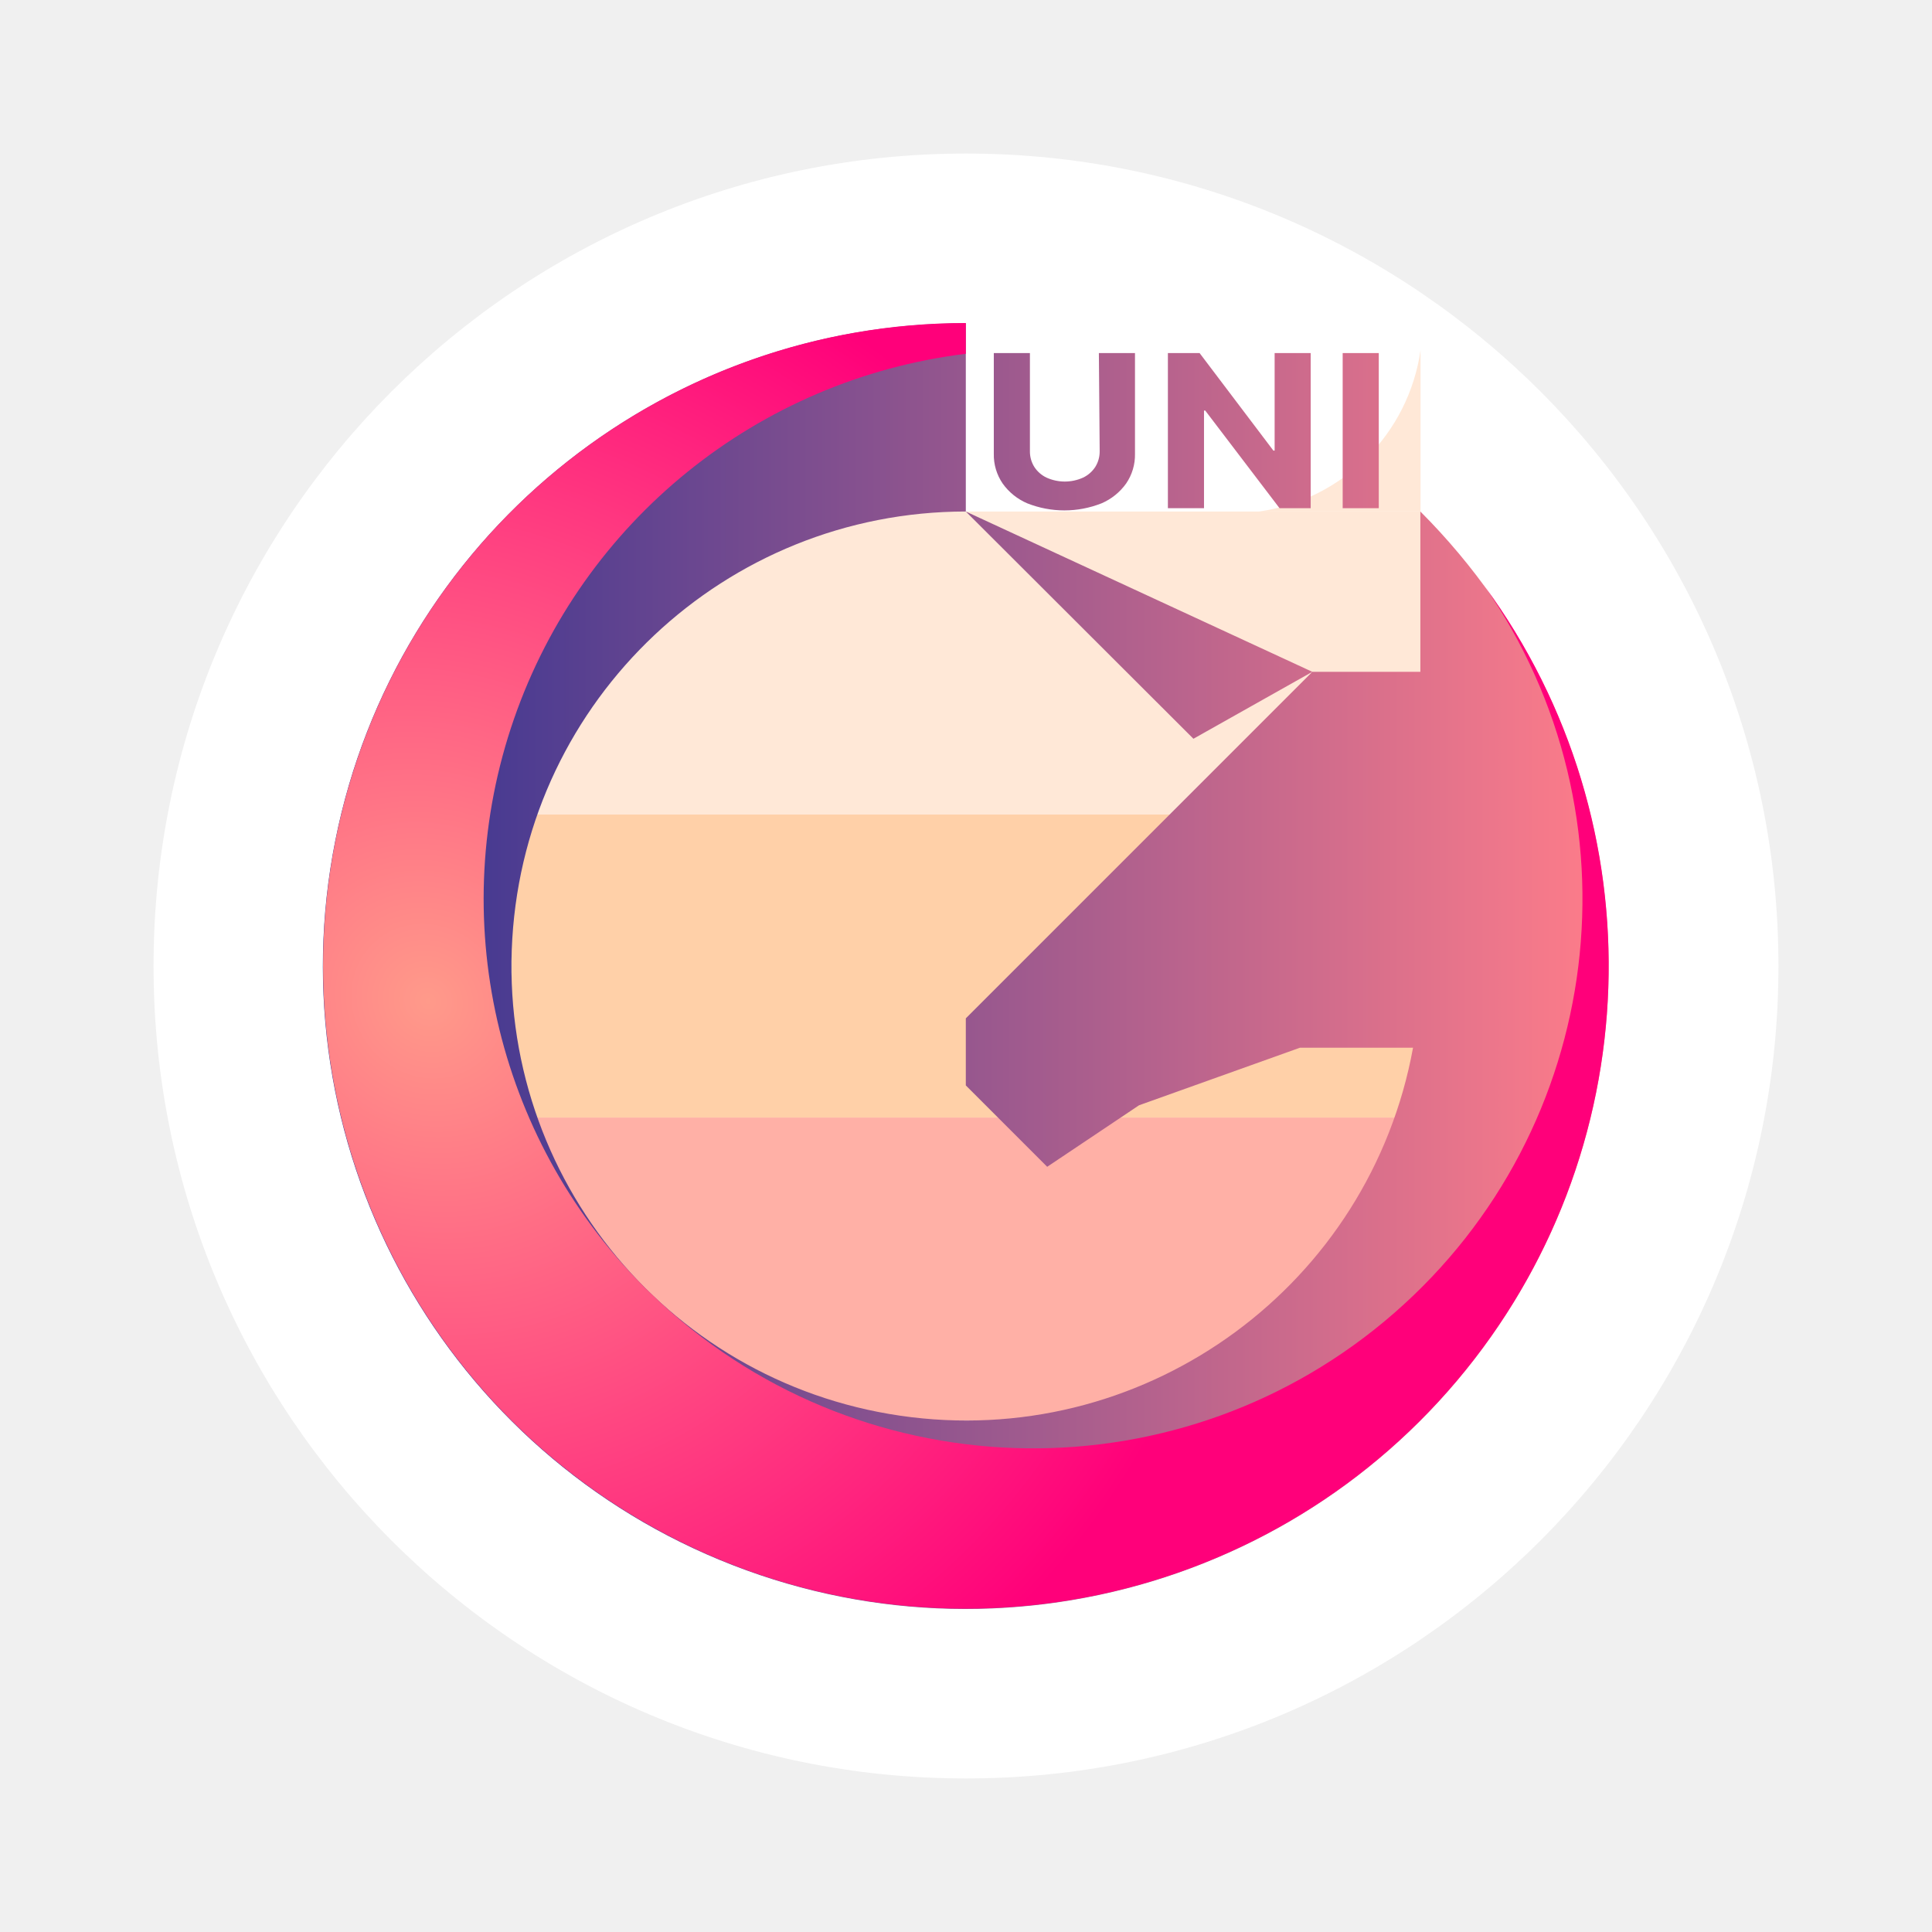
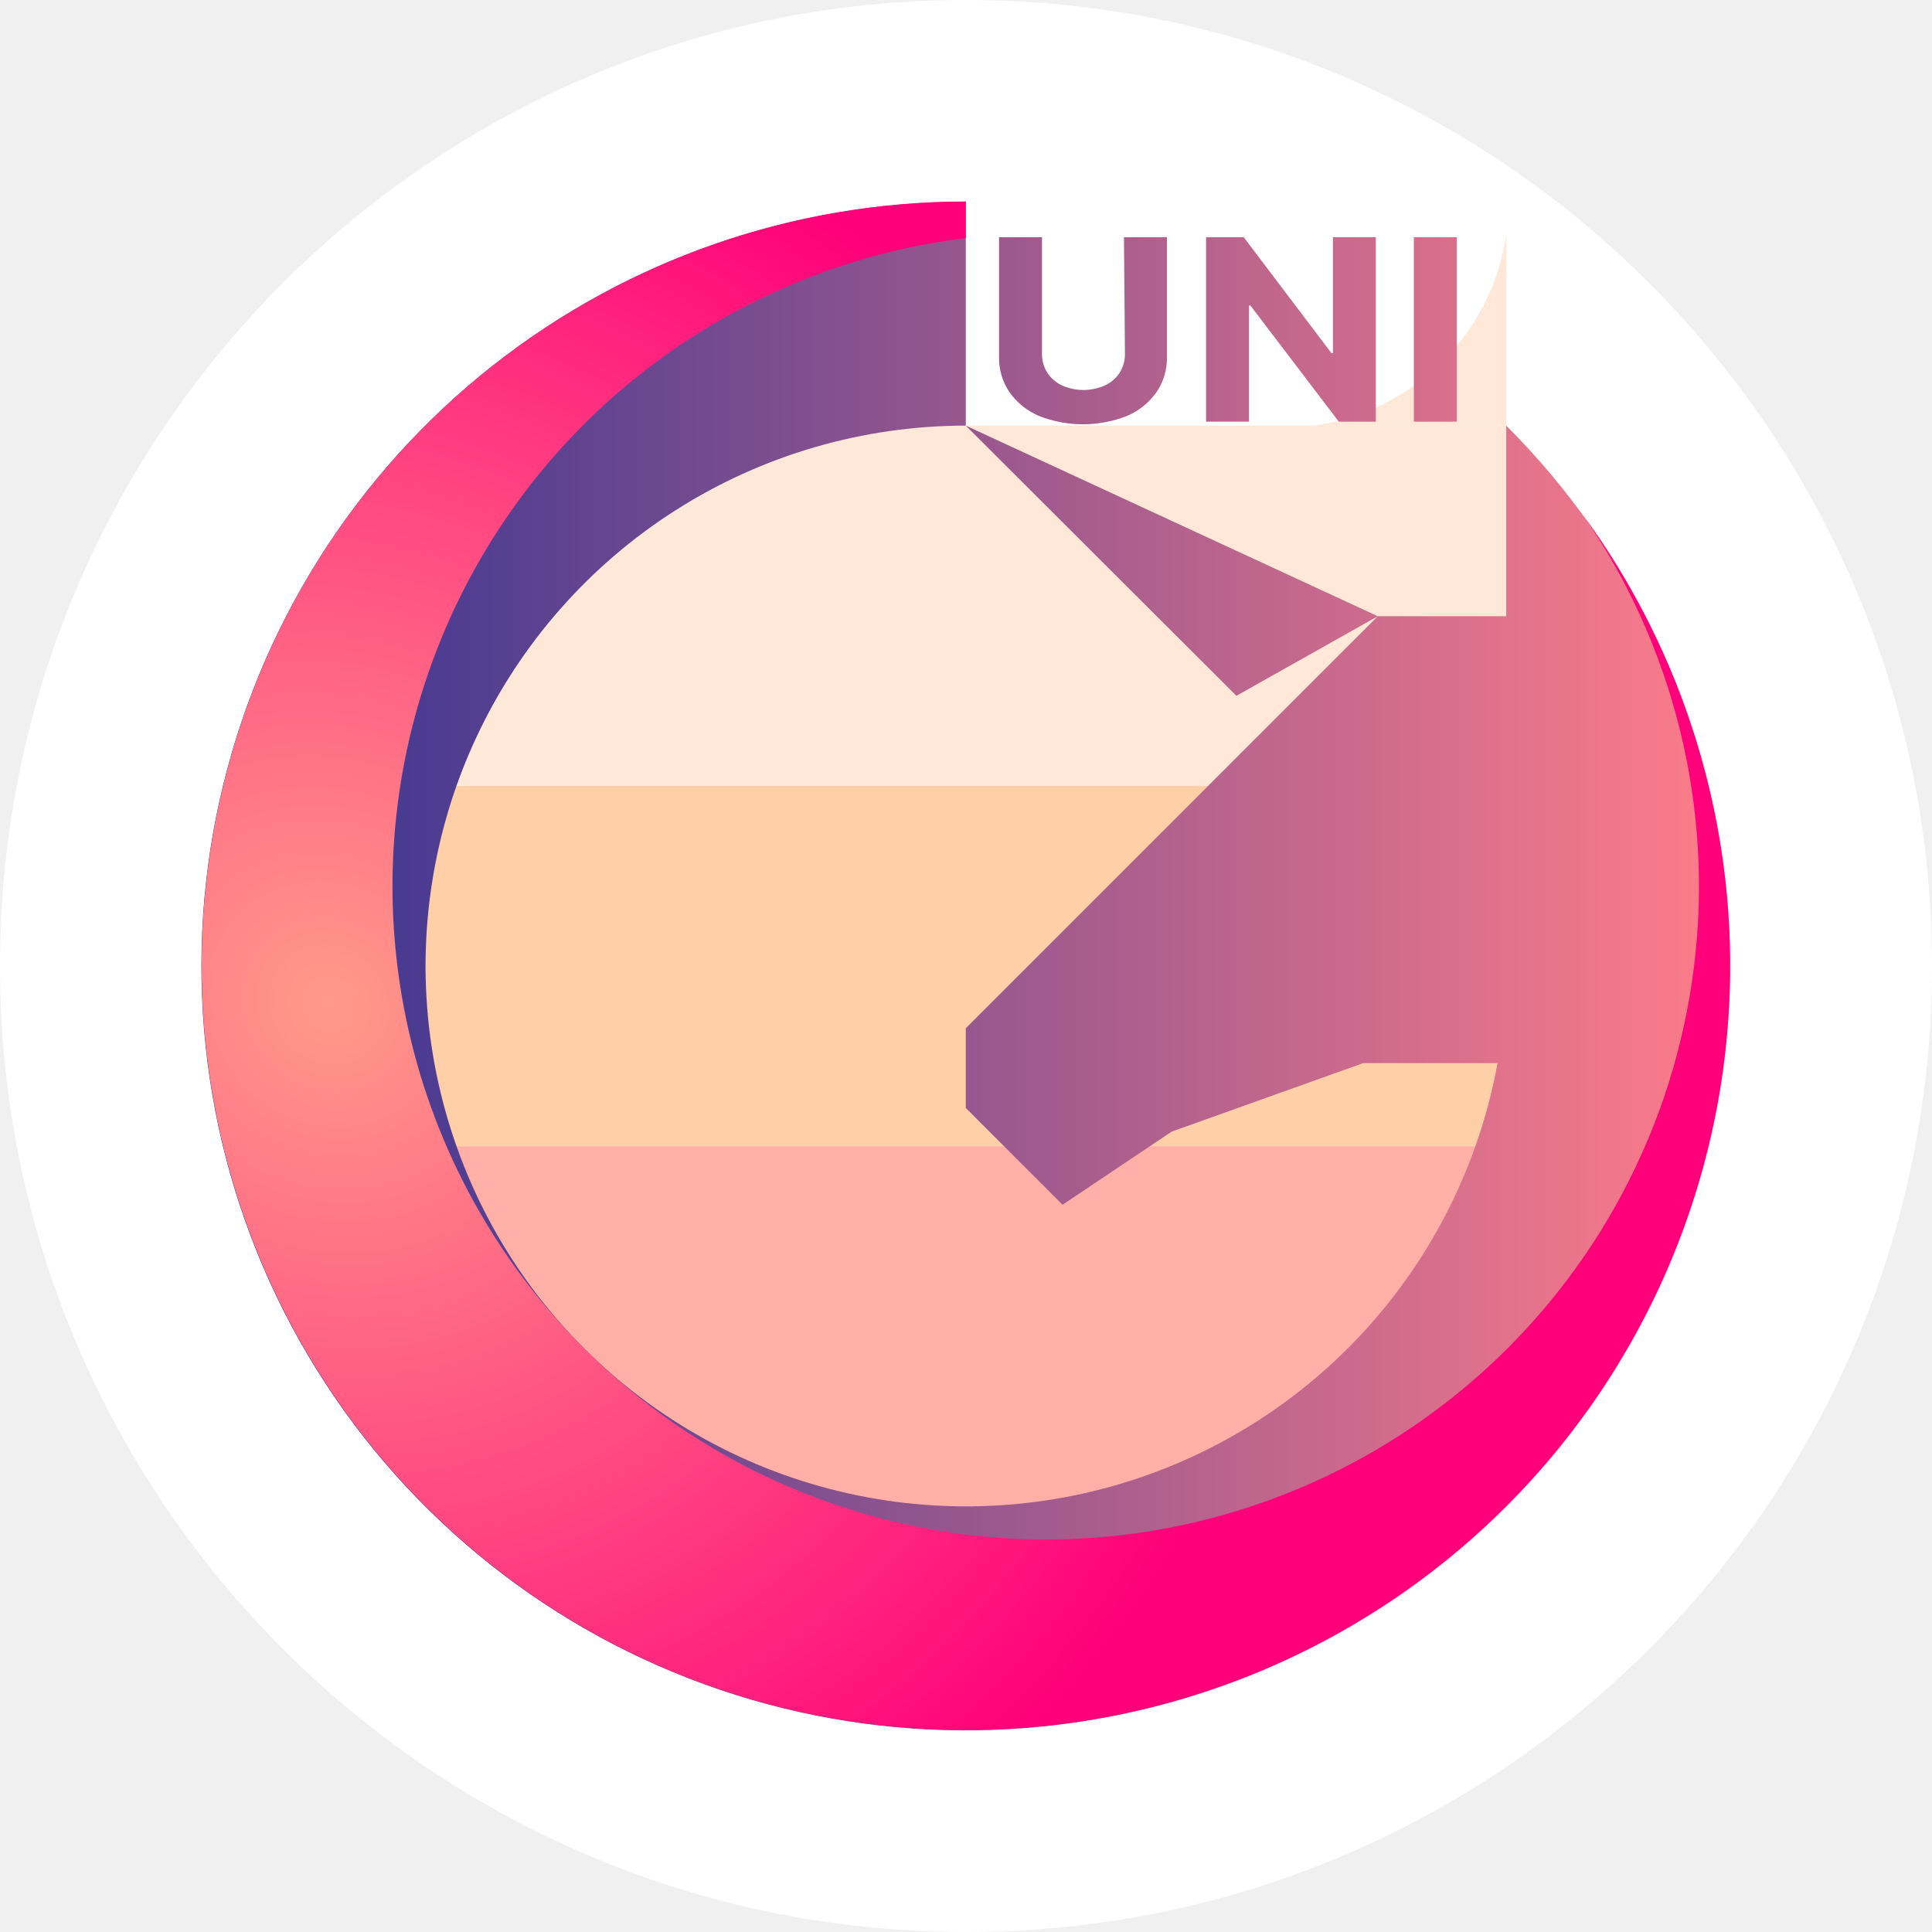
- <svg xmlns="http://www.w3.org/2000/svg" viewBox="0 0 314.06 314.06">
+ <svg xmlns="http://www.w3.org/2000/svg" width="256" height="256" viewBox="0 0 256 256" fill="none">
+   <path d="M128 256C198.692 256 256 198.692 256 128C256 57.308 198.692 0 128 0C57.308 0 0 57.308 0 128C0 198.692 57.308 256 128 256Z" fill="white" />
+   <path d="M199.613 151.871H56.397V199.613H199.613V151.871Z" fill="#FFB0A6" />
+   <path d="M199.613 104.129H56.397V151.871H199.613V104.129Z" fill="#FFD0A8" />
+   <path d="M199.613 56.397H56.397V104.139H199.613V56.397Z" fill="#FFE8D7" />
+   <path d="M174.182 56.397H199.613V30.965C198.695 37.385 195.72 43.333 191.135 47.919C186.55 52.504 180.601 55.479 174.182 56.397Z" fill="#FFE8D7" />
+   <path d="M127.971 56.397L182.565 81.654L163.831 92.198L127.971 56.397ZM199.584 56.397V81.654H182.565L127.971 136.248V146.812L140.793 159.634L155.263 149.942L180.627 140.871H198.431C195.984 154.259 189.773 166.673 180.524 176.658C171.275 186.643 159.372 193.785 146.21 197.247C133.047 200.71 119.171 200.349 106.206 196.208C93.241 192.067 81.725 184.316 73.007 173.864C64.289 163.412 58.731 150.693 56.983 137.195C55.235 123.698 57.371 109.981 63.139 97.654C68.907 85.327 78.069 74.898 89.551 67.591C101.034 60.284 114.361 56.401 127.971 56.397V26.73C104.539 26.729 81.832 34.852 63.718 49.716C45.605 64.58 33.206 85.265 28.633 108.246C24.061 131.228 27.598 155.083 38.643 175.749C49.688 196.414 67.556 212.61 89.204 221.578C110.851 230.546 134.939 231.73 157.362 224.93C179.785 218.129 199.156 203.763 212.174 184.281C225.193 164.799 231.054 141.405 228.758 118.086C226.462 94.767 216.152 72.966 199.584 56.397ZM149.06 46.86C149.077 47.738 148.842 48.602 148.382 49.351C147.907 50.089 147.236 50.68 146.444 51.057C145.539 51.465 144.558 51.677 143.565 51.677C142.572 51.677 141.591 51.465 140.687 51.057C139.893 50.681 139.222 50.09 138.748 49.351C138.289 48.602 138.053 47.738 138.07 46.86V31.431H132.381V47.306C132.346 48.974 132.834 50.61 133.776 51.987C134.757 53.364 136.098 54.444 137.653 55.108C141.411 56.594 145.593 56.594 149.351 55.108C150.905 54.442 152.246 53.362 153.228 51.987C154.17 50.61 154.658 48.974 154.623 47.306V31.431H148.934L149.06 46.86ZM176.624 31.431V46.802H176.43L164.8 31.431H159.809V55.873H165.498V40.492H165.692L177.399 55.873H182.303V31.431H176.624ZM187.343 31.431V55.873H193.032V31.431H187.343Z" fill="url(#paint0_linear_1611_1878)" />
+   <path d="M209.625 68.037C221.791 85.528 227.078 106.893 224.471 128.04C221.864 149.186 211.548 168.628 195.498 182.641C179.448 196.654 158.792 204.254 137.487 203.984C116.182 203.714 95.725 195.594 80.035 181.179C79.58 180.762 79.144 180.326 78.688 179.9C78.233 179.473 77.796 179.066 77.37 178.64L77.05 178.31C65.668 166.816 57.737 152.36 54.155 136.586C50.574 120.811 51.486 104.348 56.788 89.065C62.091 73.782 71.571 60.292 84.153 50.125C96.736 39.958 111.916 33.522 127.971 31.547V26.701C105.201 26.705 83.097 34.382 65.227 48.493C47.357 62.604 34.764 82.325 29.481 104.473C24.197 126.622 26.532 149.904 36.109 170.562C45.685 191.22 61.944 208.048 82.26 218.33C102.577 228.611 125.765 231.745 148.082 227.227C170.399 222.709 190.542 210.801 205.259 193.427C219.977 176.053 228.41 154.226 229.196 131.47C229.983 108.714 223.078 86.357 209.596 68.008L209.625 68.037Z" fill="url(#paint1_radial_1611_1878)" />
  <defs>
-     <style>.cls-1{fill:#fff;}.cls-2{fill:#ffb0a6;}.cls-3{fill:#ffd0a8;}.cls-4{fill:#ffe8d7;}.cls-5{fill:url(#linear-gradient);}.cls-6{fill:url(#radial-gradient);}.cls-7{fill:none;}</style>
-     <linearGradient id="linear-gradient" x1="52.54" y1="157.03" x2="261.52" y2="157.03" gradientUnits="userSpaceOnUse">
-       <stop offset="0" stop-color="#2e3192" />
-       <stop offset="1" stop-color="#ff7d8a" />
+     <linearGradient id="paint0_linear_1611_1878" x1="26.73" y1="128" x2="229.27" y2="128" gradientUnits="userSpaceOnUse">
+       <stop stop-color="#2E3192" />
+       <stop offset="1" stop-color="#FF7D8A" />
    </linearGradient>
-     <radialGradient id="radial-gradient" cx="69.55" cy="162.82" r="137.88" gradientTransform="translate(133.65 8.92) rotate(47.27) scale(1 0.93)" gradientUnits="userSpaceOnUse">
-       <stop offset="0" stop-color="#ff9a8a" />
-       <stop offset="1" stop-color="#ff007a" />
+     <radialGradient id="paint1_radial_1611_1878" cx="0" cy="0" r="1" gradientUnits="userSpaceOnUse" gradientTransform="translate(43.2779 133.549) rotate(47.27) scale(133.631 124.277)">
+       <stop stop-color="#FF9A8A" />
+       <stop offset="1" stop-color="#FF007A" />
    </radialGradient>
  </defs>
-   <g id="Layer_2" data-name="Layer 2">
-     <g id="Layer_1-2" data-name="Layer 1">
-       <circle class="cls-1" cx="157.03" cy="157.03" r="132.07" />
-       <rect class="cls-2" x="83.15" y="181.66" width="147.77" height="49.26" />
-       <rect class="cls-3" x="83.15" y="132.4" width="147.77" height="49.26" />
-       <rect class="cls-4" x="83.15" y="83.15" width="147.77" height="49.26" />
-       <path class="cls-4" d="M204.68,83.15h26.24V56.91A30.93,30.93,0,0,1,204.68,83.15Z" />
-       <path class="cls-5" d="M157,83.15l56.33,26.06L194,120.09Zm73.89,0v0h0v26.06H213.33v0L157,165.54v10.9l13.23,13.23,14.93-10,26.17-9.36H229.7A73.88,73.88,0,1,1,157,83.15V52.54a104.5,104.5,0,1,0,73.89,30.61Zm-52.13-9.84a4.74,4.74,0,0,1-.7,2.57,4.86,4.86,0,0,1-2,1.76,7.21,7.21,0,0,1-5.94,0,4.83,4.83,0,0,1-2-1.76,4.74,4.74,0,0,1-.7-2.57V57.39h-5.87V73.77a8.25,8.25,0,0,0,1.44,4.83,9.47,9.47,0,0,0,4,3.22,16.41,16.41,0,0,0,12.07,0,9.53,9.53,0,0,0,4-3.22,8.25,8.25,0,0,0,1.44-4.83V57.39h-5.87Zm28.44-15.92V73.25H207L195,57.39h-5.15V82.61h5.87V66.74h.2L208,82.61h5.06V57.39Zm11.06,0V82.61h5.87V57.39Z" />
-       <path class="cls-6" d="M241.25,95.16A89.29,89.29,0,0,1,107.54,211.9c-.47-.43-.92-.88-1.39-1.32s-.92-.86-1.36-1.3h0l-.33-.34A89.28,89.28,0,0,1,157,57.51v-5a104.49,104.49,0,1,0,84.22,42.62Z" />
-       <rect class="cls-7" width="314.06" height="314.06" />
-     </g>
-   </g>
</svg>
